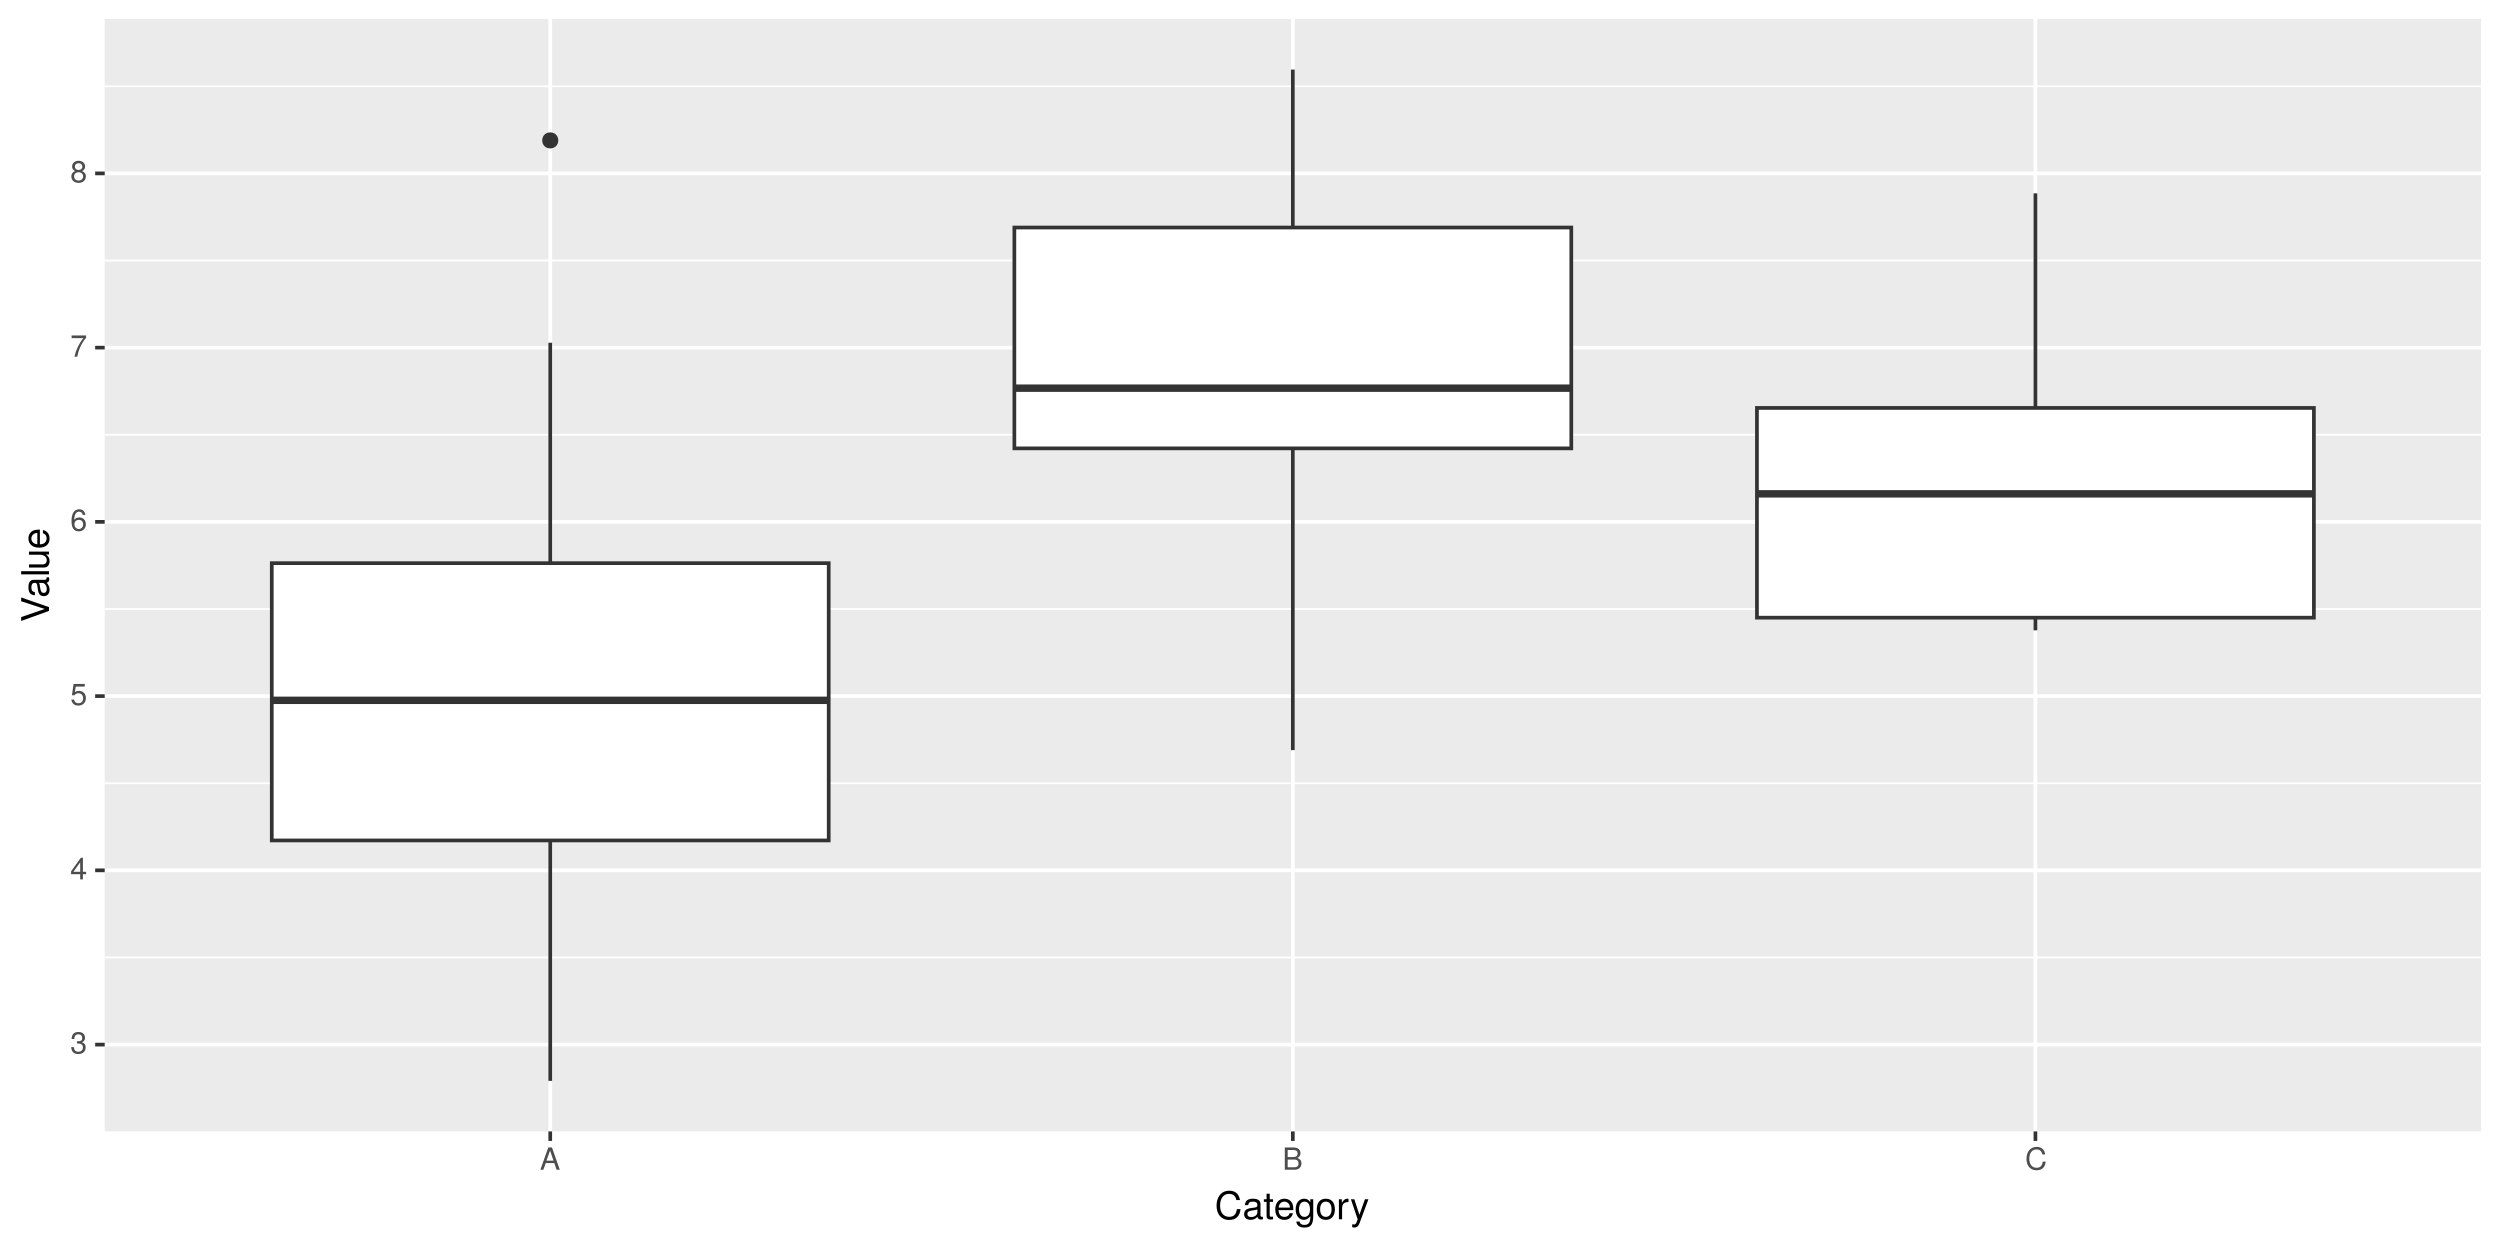
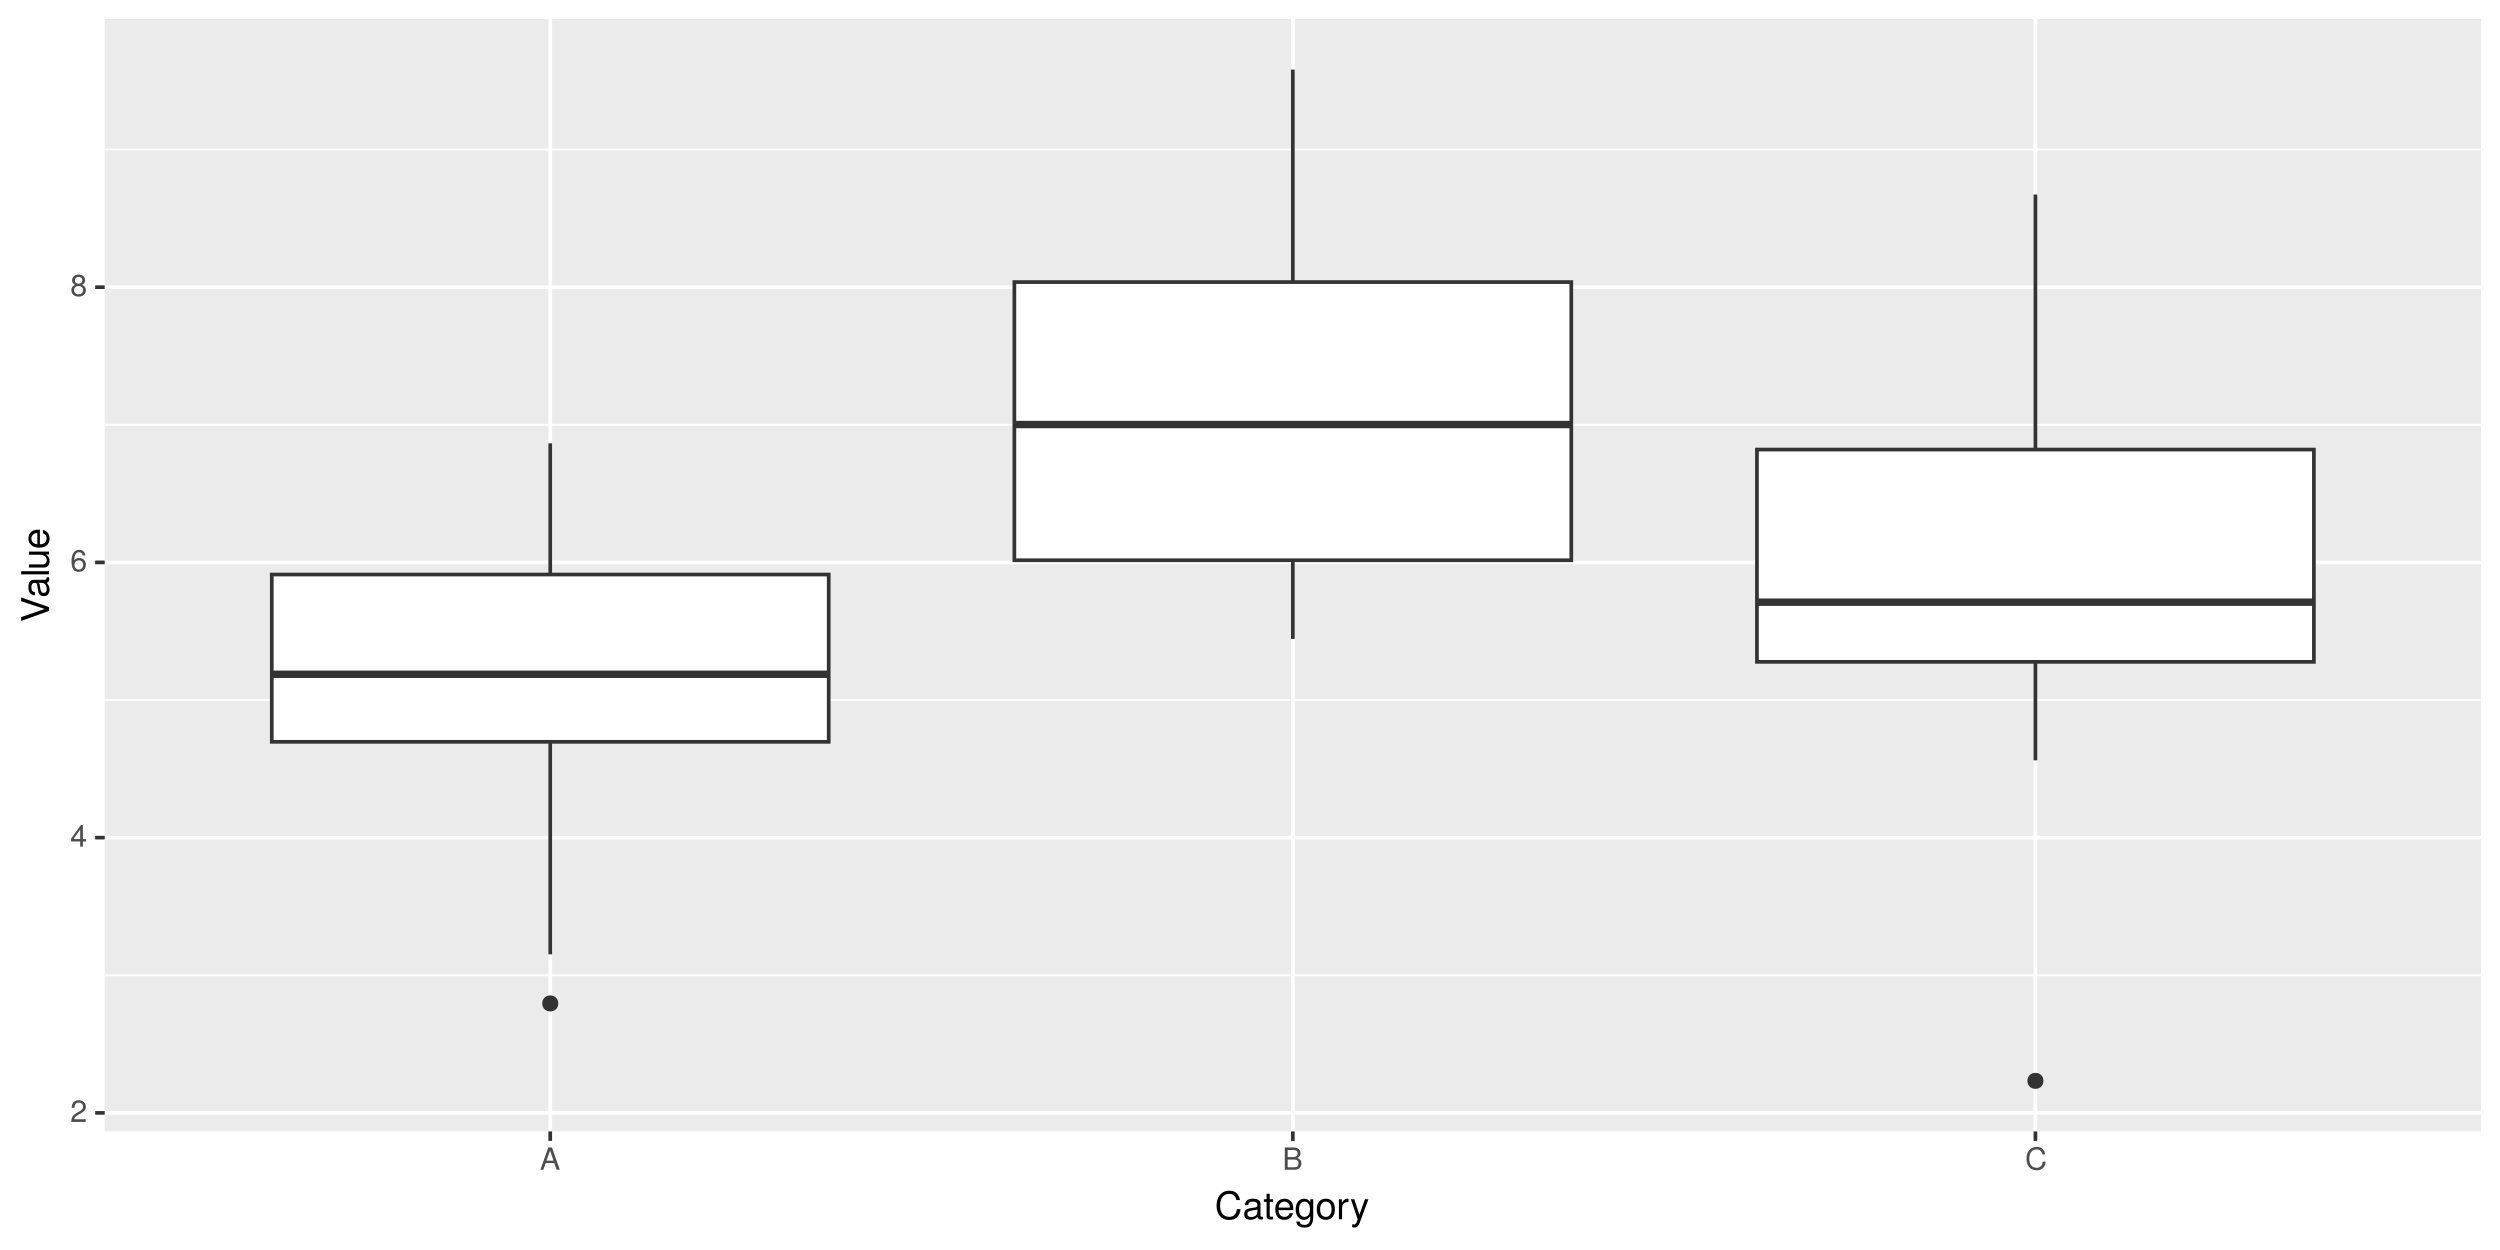
<svg xmlns="http://www.w3.org/2000/svg" xmlns:xlink="http://www.w3.org/1999/xlink" width="720pt" height="360pt" viewBox="0 0 720 360">
  <defs>
    <g>
      <g id="glyph-0-0">
-         <path d="M 4.453 -1.812 C 4.453 -2.562 4.141 -3.016 3.391 -3.266 C 3.969 -3.5 4.266 -3.891 4.266 -4.516 C 4.266 -5.594 3.547 -6.234 2.359 -6.234 C 1.109 -6.234 0.438 -5.547 0.406 -4.219 L 1.188 -4.219 C 1.203 -5.141 1.578 -5.562 2.375 -5.562 C 3.062 -5.562 3.469 -5.156 3.469 -4.5 C 3.469 -3.828 3.188 -3.547 1.938 -3.547 L 1.938 -2.906 L 2.359 -2.906 C 3.219 -2.906 3.656 -2.5 3.656 -1.797 C 3.656 -1.016 3.172 -0.547 2.359 -0.547 C 1.516 -0.547 1.109 -0.969 1.062 -1.875 L 0.281 -1.875 C 0.375 -0.5 1.062 0.125 2.344 0.125 C 3.625 0.125 4.453 -0.641 4.453 -1.812 Z M 4.453 -1.812 " />
+         <path d="M 4.5 -4.406 C 4.5 -5.469 3.672 -6.234 2.5 -6.234 C 1.219 -6.234 0.484 -5.594 0.438 -4.078 L 1.219 -4.078 C 1.281 -5.125 1.703 -5.562 2.469 -5.562 C 3.172 -5.562 3.703 -5.062 3.703 -4.391 C 3.703 -3.891 3.406 -3.469 2.859 -3.156 L 2.047 -2.703 C 0.75 -1.969 0.375 -1.375 0.297 0 L 4.453 0 L 4.453 -0.766 L 1.172 -0.766 C 1.25 -1.281 1.531 -1.594 2.297 -2.047 L 3.172 -2.531 C 4.047 -2.984 4.5 -3.641 4.5 -4.406 Z M 4.5 -4.406 " />
      </g>
      <g id="glyph-0-1">
        <path d="M 4.578 -1.5 L 4.578 -2.188 L 3.656 -2.188 L 3.656 -6.234 L 3.078 -6.234 L 0.25 -2.312 L 0.25 -1.5 L 2.875 -1.5 L 2.875 0 L 3.656 0 L 3.656 -1.5 Z M 2.875 -2.188 L 0.922 -2.188 L 2.875 -4.922 Z M 2.875 -2.188 " />
      </g>
      <g id="glyph-0-2">
-         <path d="M 4.516 -2.062 C 4.516 -3.297 3.688 -4.109 2.5 -4.109 C 2.062 -4.109 1.703 -4 1.344 -3.734 L 1.594 -5.344 L 4.188 -5.344 L 4.188 -6.109 L 0.969 -6.109 L 0.5 -2.844 L 1.219 -2.844 C 1.578 -3.266 1.875 -3.422 2.359 -3.422 C 3.188 -3.422 3.719 -2.891 3.719 -1.969 C 3.719 -1.062 3.203 -0.547 2.359 -0.547 C 1.688 -0.547 1.266 -0.891 1.078 -1.594 L 0.312 -1.594 C 0.562 -0.359 1.266 0.125 2.375 0.125 C 3.641 0.125 4.516 -0.75 4.516 -2.062 Z M 4.516 -2.062 " />
+         <path d="M 4.516 -1.938 C 4.516 -3.094 3.719 -3.875 2.609 -3.875 C 1.984 -3.875 1.5 -3.641 1.172 -3.188 C 1.172 -4.703 1.672 -5.547 2.562 -5.547 C 3.109 -5.547 3.484 -5.203 3.609 -4.609 L 4.375 -4.609 C 4.234 -5.625 3.562 -6.234 2.609 -6.234 C 1.156 -6.234 0.375 -5.016 0.375 -2.844 C 0.375 -0.891 1.047 0.125 2.469 0.125 C 3.656 0.125 4.516 -0.719 4.516 -1.938 Z M 3.719 -1.875 C 3.719 -1.094 3.188 -0.547 2.484 -0.547 C 1.766 -0.547 1.219 -1.125 1.219 -1.922 C 1.219 -2.688 1.734 -3.188 2.5 -3.188 C 3.25 -3.188 3.719 -2.703 3.719 -1.875 Z M 3.719 -1.875 " />
      </g>
      <g id="glyph-0-3">
-         <path d="M 4.516 -1.938 C 4.516 -3.094 3.719 -3.875 2.609 -3.875 C 1.984 -3.875 1.5 -3.641 1.172 -3.188 C 1.172 -4.703 1.672 -5.547 2.562 -5.547 C 3.109 -5.547 3.484 -5.203 3.609 -4.609 L 4.375 -4.609 C 4.234 -5.625 3.562 -6.234 2.609 -6.234 C 1.156 -6.234 0.375 -5.016 0.375 -2.844 C 0.375 -0.891 1.047 0.125 2.469 0.125 C 3.656 0.125 4.516 -0.719 4.516 -1.938 Z M 3.719 -1.875 C 3.719 -1.094 3.188 -0.547 2.484 -0.547 C 1.766 -0.547 1.219 -1.125 1.219 -1.922 C 1.219 -2.688 1.734 -3.188 2.5 -3.188 C 3.25 -3.188 3.719 -2.703 3.719 -1.875 Z M 3.719 -1.875 " />
+         <path d="M 4.516 -1.766 C 4.516 -2.453 4.156 -2.938 3.438 -3.281 C 4.078 -3.672 4.297 -3.984 4.297 -4.578 C 4.297 -5.547 3.531 -6.234 2.422 -6.234 C 1.312 -6.234 0.547 -5.547 0.547 -4.578 C 0.547 -4 0.75 -3.672 1.391 -3.281 C 0.672 -2.938 0.328 -2.453 0.328 -1.766 C 0.328 -0.625 1.188 0.125 2.422 0.125 C 3.656 0.125 4.516 -0.625 4.516 -1.766 Z M 3.5 -4.562 C 3.5 -3.969 3.062 -3.594 2.422 -3.594 C 1.766 -3.594 1.344 -3.969 1.344 -4.562 C 1.344 -5.156 1.766 -5.547 2.422 -5.547 C 3.078 -5.547 3.5 -5.156 3.5 -4.562 Z M 3.719 -1.75 C 3.719 -1.016 3.188 -0.547 2.406 -0.547 C 1.641 -0.547 1.125 -1.016 1.125 -1.75 C 1.125 -2.484 1.641 -2.938 2.422 -2.938 C 3.188 -2.938 3.719 -2.484 3.719 -1.75 Z M 3.719 -1.75 " />
      </g>
      <g id="glyph-0-4">
-         <path d="M 4.578 -5.453 L 4.578 -6.109 L 0.406 -6.109 L 0.406 -5.344 L 3.781 -5.344 C 2.531 -3.781 1.656 -1.953 1.219 0 L 2.047 0 C 2.391 -2.016 3.266 -3.891 4.578 -5.453 Z M 4.578 -5.453 " />
+         <path d="M 5.75 0 L 3.5 -6.406 L 2.438 -6.406 L 0.156 0 L 1.016 0 L 1.703 -1.922 L 4.172 -1.922 L 4.828 0 Z M 3.938 -2.609 L 1.906 -2.609 L 2.953 -5.531 Z M 3.938 -2.609 " />
      </g>
      <g id="glyph-0-5">
-         <path d="M 4.516 -1.766 C 4.516 -2.453 4.156 -2.938 3.438 -3.281 C 4.078 -3.672 4.297 -3.984 4.297 -4.578 C 4.297 -5.547 3.531 -6.234 2.422 -6.234 C 1.312 -6.234 0.547 -5.547 0.547 -4.578 C 0.547 -4 0.75 -3.672 1.391 -3.281 C 0.672 -2.938 0.328 -2.453 0.328 -1.766 C 0.328 -0.625 1.188 0.125 2.422 0.125 C 3.656 0.125 4.516 -0.625 4.516 -1.766 Z M 3.5 -4.562 C 3.5 -3.969 3.062 -3.594 2.422 -3.594 C 1.766 -3.594 1.344 -3.969 1.344 -4.562 C 1.344 -5.156 1.766 -5.547 2.422 -5.547 C 3.078 -5.547 3.5 -5.156 3.5 -4.562 Z M 3.719 -1.75 C 3.719 -1.016 3.188 -0.547 2.406 -0.547 C 1.641 -0.547 1.125 -1.016 1.125 -1.75 C 1.125 -2.484 1.641 -2.938 2.422 -2.938 C 3.188 -2.938 3.719 -2.484 3.719 -1.75 Z M 3.719 -1.75 " />
+         <path d="M 5.484 -1.828 C 5.484 -2.609 5.125 -3.062 4.312 -3.391 C 4.891 -3.656 5.203 -4.141 5.203 -4.781 C 5.203 -5.719 4.516 -6.406 3.297 -6.406 L 0.688 -6.406 L 0.688 0 L 3.594 0 C 4.734 0 5.484 -0.781 5.484 -1.828 Z M 4.375 -4.672 C 4.375 -4.016 4 -3.656 3.094 -3.656 L 1.516 -3.656 L 1.516 -5.688 L 3.094 -5.688 C 4 -5.688 4.375 -5.328 4.375 -4.672 Z M 4.656 -1.828 C 4.656 -1.203 4.281 -0.719 3.516 -0.719 L 1.516 -0.719 L 1.516 -2.922 L 3.516 -2.922 C 4.281 -2.922 4.656 -2.453 4.656 -1.828 Z M 4.656 -1.828 " />
      </g>
      <g id="glyph-0-6">
-         <path d="M 5.75 0 L 3.5 -6.406 L 2.438 -6.406 L 0.156 0 L 1.016 0 L 1.703 -1.922 L 4.172 -1.922 L 4.828 0 Z M 3.938 -2.609 L 1.906 -2.609 L 2.953 -5.531 Z M 3.938 -2.609 " />
-       </g>
-       <g id="glyph-0-7">
-         <path d="M 5.484 -1.828 C 5.484 -2.609 5.125 -3.062 4.312 -3.391 C 4.891 -3.656 5.203 -4.141 5.203 -4.781 C 5.203 -5.719 4.516 -6.406 3.297 -6.406 L 0.688 -6.406 L 0.688 0 L 3.594 0 C 4.734 0 5.484 -0.781 5.484 -1.828 Z M 4.375 -4.672 C 4.375 -4.016 4 -3.656 3.094 -3.656 L 1.516 -3.656 L 1.516 -5.688 L 3.094 -5.688 C 4 -5.688 4.375 -5.328 4.375 -4.672 Z M 4.656 -1.828 C 4.656 -1.203 4.281 -0.719 3.516 -0.719 L 1.516 -0.719 L 1.516 -2.922 L 3.516 -2.922 C 4.281 -2.922 4.656 -2.453 4.656 -1.828 Z M 4.656 -1.828 " />
-       </g>
-       <g id="glyph-0-8">
        <path d="M 5.953 -2.344 L 5.109 -2.344 C 4.922 -1.125 4.406 -0.562 3.328 -0.562 C 2.047 -0.562 1.234 -1.547 1.234 -3.141 C 1.234 -4.781 2.016 -5.844 3.25 -5.844 C 4.25 -5.844 4.781 -5.406 4.984 -4.422 L 5.828 -4.422 C 5.562 -5.828 4.766 -6.578 3.359 -6.578 C 1.406 -6.578 0.422 -5 0.422 -3.125 C 0.422 -1.266 1.438 0.156 3.312 0.156 C 4.875 0.156 5.766 -0.672 5.953 -2.344 Z M 5.953 -2.344 " />
      </g>
      <g id="glyph-1-0">
        <path d="M 7.453 -2.922 L 6.391 -2.922 C 6.156 -1.406 5.516 -0.703 4.156 -0.703 C 2.562 -0.703 1.547 -1.922 1.547 -3.922 C 1.547 -5.984 2.516 -7.312 4.062 -7.312 C 5.328 -7.312 5.984 -6.75 6.234 -5.531 L 7.281 -5.531 C 6.969 -7.297 5.953 -8.219 4.188 -8.219 C 1.766 -8.219 0.531 -6.266 0.531 -3.922 C 0.531 -1.578 1.797 0.203 4.141 0.203 C 6.109 0.203 7.203 -0.844 7.453 -2.922 Z M 7.453 -2.922 " />
      </g>
      <g id="glyph-1-1">
        <path d="M 5.891 -0.016 L 5.891 -0.719 C 5.781 -0.688 5.734 -0.688 5.688 -0.688 C 5.375 -0.688 5.188 -0.859 5.188 -1.141 L 5.188 -4.359 C 5.188 -5.375 4.438 -5.922 3.031 -5.922 C 1.625 -5.922 0.766 -5.391 0.719 -4.062 L 1.641 -4.062 C 1.719 -4.766 2.141 -5.078 2.984 -5.078 C 3.812 -5.078 4.281 -4.781 4.281 -4.219 L 4.281 -3.984 C 4.281 -3.594 4.047 -3.438 3.328 -3.344 C 2.031 -3.172 1.828 -3.141 1.469 -2.984 C 0.797 -2.719 0.469 -2.203 0.469 -1.5 C 0.469 -0.453 1.188 0.172 2.359 0.172 C 3.094 0.172 3.812 -0.141 4.312 -0.688 C 4.406 -0.234 4.812 0.078 5.266 0.078 C 5.438 0.078 5.594 0.062 5.891 -0.016 Z M 4.281 -1.984 C 4.281 -1.172 3.438 -0.641 2.547 -0.641 C 1.844 -0.641 1.422 -0.891 1.422 -1.516 C 1.422 -2.125 1.828 -2.391 2.812 -2.531 C 3.766 -2.656 3.969 -2.703 4.281 -2.844 Z M 4.281 -1.984 " />
      </g>
      <g id="glyph-1-2">
        <path d="M 2.797 0 L 2.797 -0.766 C 2.672 -0.734 2.531 -0.719 2.359 -0.719 C 1.953 -0.719 1.844 -0.844 1.844 -1.25 L 1.844 -5.016 L 2.797 -5.016 L 2.797 -5.766 L 1.844 -5.766 L 1.844 -7.344 L 0.938 -7.344 L 0.938 -5.766 L 0.156 -5.766 L 0.156 -5.016 L 0.938 -5.016 L 0.938 -0.844 C 0.938 -0.25 1.328 0.078 2.047 0.078 C 2.266 0.078 2.484 0.062 2.797 0 Z M 2.797 0 " />
      </g>
      <g id="glyph-1-3">
        <path d="M 5.641 -2.625 C 5.641 -3.453 5.578 -3.984 5.406 -4.406 C 5.031 -5.359 4.156 -5.922 3.078 -5.922 C 1.469 -5.922 0.438 -4.734 0.438 -2.844 C 0.438 -0.953 1.438 0.172 3.062 0.172 C 4.375 0.172 5.297 -0.578 5.516 -1.75 L 4.594 -1.75 C 4.344 -0.984 3.828 -0.688 3.094 -0.688 C 2.141 -0.688 1.422 -1.297 1.391 -2.625 Z M 4.656 -3.438 C 4.656 -3.438 4.656 -3.391 4.656 -3.359 L 1.422 -3.359 C 1.5 -4.391 2.141 -5.078 3.062 -5.078 C 3.969 -5.078 4.656 -4.328 4.656 -3.438 Z M 4.656 -3.438 " />
      </g>
      <g id="glyph-1-4">
        <path d="M 5.375 -0.953 L 5.375 -5.766 L 4.531 -5.766 L 4.531 -4.922 C 4.062 -5.609 3.516 -5.922 2.766 -5.922 C 1.312 -5.922 0.312 -4.703 0.312 -2.828 C 0.312 -1.016 1.344 0.172 2.688 0.172 C 3.422 0.172 3.922 -0.141 4.531 -0.875 L 4.531 -0.484 C 4.531 1.047 3.906 1.625 2.844 1.625 C 2.109 1.625 1.547 1.359 1.438 0.656 L 0.5 0.656 C 0.609 1.75 1.453 2.391 2.812 2.391 C 4.609 2.391 5.375 1.594 5.375 -0.953 Z M 4.438 -2.844 C 4.438 -1.469 3.844 -0.688 2.875 -0.688 C 1.875 -0.688 1.281 -1.484 1.281 -2.875 C 1.281 -4.266 1.891 -5.078 2.875 -5.078 C 3.859 -5.078 4.438 -4.25 4.438 -2.844 Z M 4.438 -2.844 " />
      </g>
      <g id="glyph-1-5">
        <path d="M 5.609 -2.844 C 5.609 -4.828 4.656 -5.922 2.984 -5.922 C 1.375 -5.922 0.391 -4.812 0.391 -2.875 C 0.391 -0.953 1.359 0.172 3 0.172 C 4.625 0.172 5.609 -0.953 5.609 -2.844 Z M 4.656 -2.844 C 4.656 -1.5 4.016 -0.688 3 -0.688 C 1.984 -0.688 1.359 -1.484 1.359 -2.875 C 1.359 -4.266 1.984 -5.078 3 -5.078 C 4.031 -5.078 4.656 -4.281 4.656 -2.844 Z M 4.656 -2.844 " />
      </g>
      <g id="glyph-1-6">
        <path d="M 3.531 -4.969 L 3.531 -5.891 C 3.375 -5.922 3.297 -5.922 3.172 -5.922 C 2.578 -5.922 2.141 -5.578 1.609 -4.719 L 1.609 -5.766 L 0.766 -5.766 L 0.766 0 L 1.688 0 L 1.688 -2.984 C 1.688 -4.297 2.109 -4.938 3.531 -4.969 Z M 3.531 -4.969 " />
      </g>
      <g id="glyph-1-7">
        <path d="M 5.266 -5.766 L 4.266 -5.766 L 2.672 -1.281 L 1.203 -5.766 L 0.219 -5.766 L 2.172 0.016 L 1.812 0.938 C 1.656 1.344 1.469 1.5 1.078 1.5 C 0.953 1.5 0.797 1.469 0.594 1.438 L 0.594 2.25 C 0.781 2.359 0.969 2.391 1.203 2.391 C 1.859 2.391 2.391 2.031 2.688 1.203 Z M 5.266 -5.766 " />
      </g>
      <g id="glyph-2-0">
        <path d="M -8.016 -7.094 L -8.016 -6 L -1.234 -3.781 L -8.016 -1.438 L -8.016 -0.328 L 0 -3.219 L 0 -4.312 Z M -8.016 -7.094 " />
      </g>
      <g id="glyph-2-1">
        <path d="M -0.016 -5.891 L -0.719 -5.891 C -0.688 -5.781 -0.688 -5.734 -0.688 -5.688 C -0.688 -5.375 -0.859 -5.188 -1.141 -5.188 L -4.359 -5.188 C -5.375 -5.188 -5.922 -4.438 -5.922 -3.031 C -5.922 -1.625 -5.391 -0.766 -4.062 -0.719 L -4.062 -1.641 C -4.766 -1.719 -5.078 -2.141 -5.078 -2.984 C -5.078 -3.812 -4.781 -4.281 -4.219 -4.281 L -3.984 -4.281 C -3.594 -4.281 -3.438 -4.047 -3.344 -3.328 C -3.172 -2.031 -3.141 -1.828 -2.984 -1.469 C -2.719 -0.797 -2.203 -0.469 -1.5 -0.469 C -0.453 -0.469 0.172 -1.188 0.172 -2.359 C 0.172 -3.094 -0.141 -3.812 -0.688 -4.312 C -0.234 -4.406 0.078 -4.812 0.078 -5.266 C 0.078 -5.438 0.062 -5.594 -0.016 -5.891 Z M -1.984 -4.281 C -1.172 -4.281 -0.641 -3.438 -0.641 -2.547 C -0.641 -1.844 -0.891 -1.422 -1.516 -1.422 C -2.125 -1.422 -2.391 -1.828 -2.531 -2.812 C -2.656 -3.766 -2.703 -3.969 -2.844 -4.281 Z M -1.984 -4.281 " />
      </g>
      <g id="glyph-2-2">
        <path d="M 0 -1.656 L -8.016 -1.656 L -8.016 -0.75 L 0 -0.75 Z M 0 -1.656 " />
      </g>
      <g id="glyph-2-3">
        <path d="M 0 -5.297 L -5.766 -5.297 L -5.766 -4.391 L -2.578 -4.391 C -1.406 -4.391 -0.641 -3.766 -0.641 -2.812 C -0.641 -2.094 -1.078 -1.625 -1.766 -1.625 L -5.766 -1.625 L -5.766 -0.719 L -1.406 -0.719 C -0.453 -0.719 0.172 -1.438 0.172 -2.547 C 0.172 -3.406 -0.125 -3.938 -0.891 -4.484 L 0 -4.484 Z M 0 -5.297 " />
      </g>
      <g id="glyph-2-4">
        <path d="M -2.625 -5.641 C -3.453 -5.641 -3.984 -5.578 -4.406 -5.406 C -5.359 -5.031 -5.922 -4.156 -5.922 -3.078 C -5.922 -1.469 -4.734 -0.438 -2.844 -0.438 C -0.953 -0.438 0.172 -1.438 0.172 -3.062 C 0.172 -4.375 -0.578 -5.297 -1.75 -5.516 L -1.75 -4.594 C -0.984 -4.344 -0.688 -3.828 -0.688 -3.094 C -0.688 -2.141 -1.297 -1.422 -2.625 -1.391 Z M -3.438 -4.656 C -3.438 -4.656 -3.391 -4.656 -3.359 -4.656 L -3.359 -1.422 C -4.391 -1.5 -5.078 -2.141 -5.078 -3.062 C -5.078 -3.969 -4.328 -4.656 -3.438 -4.656 Z M -3.438 -4.656 " />
      </g>
    </g>
    <clipPath id="clip-0">
      <path clip-rule="nonzero" d="M 30.152 5.48 L 714.523 5.48 L 714.523 325.852 L 30.152 325.852 Z M 30.152 5.48 " />
    </clipPath>
    <clipPath id="clip-1">
-       <path clip-rule="nonzero" d="M 30.152 275 L 714.523 275 L 714.523 277 L 30.152 277 Z M 30.152 275 " />
+       <path clip-rule="nonzero" d="M 30.152 280 L 714.523 280 L 714.523 282 L 30.152 282 Z M 30.152 280 " />
    </clipPath>
    <clipPath id="clip-2">
-       <path clip-rule="nonzero" d="M 30.152 225 L 714.523 225 L 714.523 226 L 30.152 226 Z M 30.152 225 " />
+       <path clip-rule="nonzero" d="M 30.152 201 L 714.523 201 L 714.523 202 L 30.152 202 Z M 30.152 201 " />
    </clipPath>
    <clipPath id="clip-3">
-       <path clip-rule="nonzero" d="M 30.152 175 L 714.523 175 L 714.523 176 L 30.152 176 Z M 30.152 175 " />
+       <path clip-rule="nonzero" d="M 30.152 122 L 714.523 122 L 714.523 123 L 30.152 123 Z M 30.152 122 " />
    </clipPath>
    <clipPath id="clip-4">
-       <path clip-rule="nonzero" d="M 30.152 124 L 714.523 124 L 714.523 126 L 30.152 126 Z M 30.152 124 " />
+       <path clip-rule="nonzero" d="M 30.152 42 L 714.523 42 L 714.523 44 L 30.152 44 Z M 30.152 42 " />
    </clipPath>
    <clipPath id="clip-5">
-       <path clip-rule="nonzero" d="M 30.152 74 L 714.523 74 L 714.523 76 L 30.152 76 Z M 30.152 74 " />
+       <path clip-rule="nonzero" d="M 30.152 319 L 714.523 319 L 714.523 322 L 30.152 322 Z M 30.152 319 " />
    </clipPath>
    <clipPath id="clip-6">
-       <path clip-rule="nonzero" d="M 30.152 24 L 714.523 24 L 714.523 26 L 30.152 26 Z M 30.152 24 " />
+       <path clip-rule="nonzero" d="M 30.152 240 L 714.523 240 L 714.523 242 L 30.152 242 Z M 30.152 240 " />
    </clipPath>
    <clipPath id="clip-7">
-       <path clip-rule="nonzero" d="M 30.152 300 L 714.523 300 L 714.523 302 L 30.152 302 Z M 30.152 300 " />
+       <path clip-rule="nonzero" d="M 30.152 161 L 714.523 161 L 714.523 163 L 30.152 163 Z M 30.152 161 " />
    </clipPath>
    <clipPath id="clip-8">
-       <path clip-rule="nonzero" d="M 30.152 250 L 714.523 250 L 714.523 252 L 30.152 252 Z M 30.152 250 " />
+       <path clip-rule="nonzero" d="M 30.152 82 L 714.523 82 L 714.523 84 L 30.152 84 Z M 30.152 82 " />
    </clipPath>
    <clipPath id="clip-9">
-       <path clip-rule="nonzero" d="M 30.152 199 L 714.523 199 L 714.523 202 L 30.152 202 Z M 30.152 199 " />
+       <path clip-rule="nonzero" d="M 157 5.48 L 160 5.48 L 160 325.852 L 157 325.852 Z M 157 5.48 " />
    </clipPath>
    <clipPath id="clip-10">
-       <path clip-rule="nonzero" d="M 30.152 149 L 714.523 149 L 714.523 151 L 30.152 151 Z M 30.152 149 " />
+       <path clip-rule="nonzero" d="M 371 5.48 L 373 5.48 L 373 325.852 L 371 325.852 Z M 371 5.48 " />
    </clipPath>
    <clipPath id="clip-11">
-       <path clip-rule="nonzero" d="M 30.152 99 L 714.523 99 L 714.523 101 L 30.152 101 Z M 30.152 99 " />
-     </clipPath>
-     <clipPath id="clip-12">
-       <path clip-rule="nonzero" d="M 30.152 49 L 714.523 49 L 714.523 51 L 30.152 51 Z M 30.152 49 " />
-     </clipPath>
-     <clipPath id="clip-13">
-       <path clip-rule="nonzero" d="M 157 5.48 L 160 5.48 L 160 325.852 L 157 325.852 Z M 157 5.48 " />
-     </clipPath>
-     <clipPath id="clip-14">
-       <path clip-rule="nonzero" d="M 371 5.48 L 373 5.48 L 373 325.852 L 371 325.852 Z M 371 5.48 " />
-     </clipPath>
-     <clipPath id="clip-15">
      <path clip-rule="nonzero" d="M 585 5.48 L 587 5.48 L 587 325.852 L 585 325.852 Z M 585 5.48 " />
    </clipPath>
  </defs>
  <rect x="-72" y="-36" width="864" height="432" fill="rgb(100%, 100%, 100%)" fill-opacity="1" />
  <rect x="-72" y="-36" width="864" height="432" fill="rgb(100%, 100%, 100%)" fill-opacity="1" />
  <path fill="none" stroke-width="1.067" stroke-linecap="round" stroke-linejoin="round" stroke="rgb(100%, 100%, 100%)" stroke-opacity="1" stroke-miterlimit="10" d="M 0 360 L 720 360 L 720 0 L 0 0 Z M 0 360 " />
  <g clip-path="url(#clip-0)">
    <path fill-rule="nonzero" fill="rgb(92.157%, 92.157%, 92.157%)" fill-opacity="1" d="M 30.152 325.848 L 714.523 325.848 L 714.523 5.477 L 30.152 5.477 Z M 30.152 325.848 " />
  </g>
  <g clip-path="url(#clip-1)">
-     <path fill="none" stroke-width="0.533" stroke-linecap="butt" stroke-linejoin="round" stroke="rgb(100%, 100%, 100%)" stroke-opacity="1" stroke-miterlimit="10" d="M 30.152 275.75 L 714.52 275.75 " />
+     <path fill="none" stroke-width="0.533" stroke-linecap="butt" stroke-linejoin="round" stroke="rgb(100%, 100%, 100%)" stroke-opacity="1" stroke-miterlimit="10" d="M 30.152 280.879 L 714.52 280.879 " />
  </g>
  <g clip-path="url(#clip-2)">
-     <path fill="none" stroke-width="0.533" stroke-linecap="butt" stroke-linejoin="round" stroke="rgb(100%, 100%, 100%)" stroke-opacity="1" stroke-miterlimit="10" d="M 30.152 225.57 L 714.52 225.57 " />
+     <path fill="none" stroke-width="0.533" stroke-linecap="butt" stroke-linejoin="round" stroke="rgb(100%, 100%, 100%)" stroke-opacity="1" stroke-miterlimit="10" d="M 30.152 201.609 L 714.52 201.609 " />
  </g>
  <g clip-path="url(#clip-3)">
-     <path fill="none" stroke-width="0.533" stroke-linecap="butt" stroke-linejoin="round" stroke="rgb(100%, 100%, 100%)" stroke-opacity="1" stroke-miterlimit="10" d="M 30.152 175.391 L 714.52 175.391 " />
+     <path fill="none" stroke-width="0.533" stroke-linecap="butt" stroke-linejoin="round" stroke="rgb(100%, 100%, 100%)" stroke-opacity="1" stroke-miterlimit="10" d="M 30.152 122.336 L 714.52 122.336 " />
  </g>
  <g clip-path="url(#clip-4)">
-     <path fill="none" stroke-width="0.533" stroke-linecap="butt" stroke-linejoin="round" stroke="rgb(100%, 100%, 100%)" stroke-opacity="1" stroke-miterlimit="10" d="M 30.152 125.211 L 714.52 125.211 " />
+     <path fill="none" stroke-width="0.533" stroke-linecap="butt" stroke-linejoin="round" stroke="rgb(100%, 100%, 100%)" stroke-opacity="1" stroke-miterlimit="10" d="M 30.152 43.066 L 714.52 43.066 " />
  </g>
  <g clip-path="url(#clip-5)">
-     <path fill="none" stroke-width="0.533" stroke-linecap="butt" stroke-linejoin="round" stroke="rgb(100%, 100%, 100%)" stroke-opacity="1" stroke-miterlimit="10" d="M 30.152 75.031 L 714.52 75.031 " />
+     <path fill="none" stroke-width="1.067" stroke-linecap="butt" stroke-linejoin="round" stroke="rgb(100%, 100%, 100%)" stroke-opacity="1" stroke-miterlimit="10" d="M 30.152 320.516 L 714.52 320.516 " />
  </g>
  <g clip-path="url(#clip-6)">
-     <path fill="none" stroke-width="0.533" stroke-linecap="butt" stroke-linejoin="round" stroke="rgb(100%, 100%, 100%)" stroke-opacity="1" stroke-miterlimit="10" d="M 30.152 24.852 L 714.52 24.852 " />
+     <path fill="none" stroke-width="1.067" stroke-linecap="butt" stroke-linejoin="round" stroke="rgb(100%, 100%, 100%)" stroke-opacity="1" stroke-miterlimit="10" d="M 30.152 241.242 L 714.52 241.242 " />
  </g>
  <g clip-path="url(#clip-7)">
-     <path fill="none" stroke-width="1.067" stroke-linecap="butt" stroke-linejoin="round" stroke="rgb(100%, 100%, 100%)" stroke-opacity="1" stroke-miterlimit="10" d="M 30.152 300.84 L 714.52 300.84 " />
+     <path fill="none" stroke-width="1.067" stroke-linecap="butt" stroke-linejoin="round" stroke="rgb(100%, 100%, 100%)" stroke-opacity="1" stroke-miterlimit="10" d="M 30.152 161.973 L 714.52 161.973 " />
  </g>
  <g clip-path="url(#clip-8)">
-     <path fill="none" stroke-width="1.067" stroke-linecap="butt" stroke-linejoin="round" stroke="rgb(100%, 100%, 100%)" stroke-opacity="1" stroke-miterlimit="10" d="M 30.152 250.66 L 714.52 250.66 " />
+     <path fill="none" stroke-width="1.067" stroke-linecap="butt" stroke-linejoin="round" stroke="rgb(100%, 100%, 100%)" stroke-opacity="1" stroke-miterlimit="10" d="M 30.152 82.703 L 714.52 82.703 " />
  </g>
  <g clip-path="url(#clip-9)">
-     <path fill="none" stroke-width="1.067" stroke-linecap="butt" stroke-linejoin="round" stroke="rgb(100%, 100%, 100%)" stroke-opacity="1" stroke-miterlimit="10" d="M 30.152 200.48 L 714.52 200.48 " />
+     <path fill="none" stroke-width="1.067" stroke-linecap="butt" stroke-linejoin="round" stroke="rgb(100%, 100%, 100%)" stroke-opacity="1" stroke-miterlimit="10" d="M 158.469 325.848 L 158.469 5.48 " />
  </g>
  <g clip-path="url(#clip-10)">
-     <path fill="none" stroke-width="1.067" stroke-linecap="butt" stroke-linejoin="round" stroke="rgb(100%, 100%, 100%)" stroke-opacity="1" stroke-miterlimit="10" d="M 30.152 150.301 L 714.52 150.301 " />
+     <path fill="none" stroke-width="1.067" stroke-linecap="butt" stroke-linejoin="round" stroke="rgb(100%, 100%, 100%)" stroke-opacity="1" stroke-miterlimit="10" d="M 372.336 325.848 L 372.336 5.48 " />
  </g>
  <g clip-path="url(#clip-11)">
-     <path fill="none" stroke-width="1.067" stroke-linecap="butt" stroke-linejoin="round" stroke="rgb(100%, 100%, 100%)" stroke-opacity="1" stroke-miterlimit="10" d="M 30.152 100.121 L 714.52 100.121 " />
-   </g>
-   <g clip-path="url(#clip-12)">
-     <path fill="none" stroke-width="1.067" stroke-linecap="butt" stroke-linejoin="round" stroke="rgb(100%, 100%, 100%)" stroke-opacity="1" stroke-miterlimit="10" d="M 30.152 49.941 L 714.52 49.941 " />
-   </g>
-   <g clip-path="url(#clip-13)">
-     <path fill="none" stroke-width="1.067" stroke-linecap="butt" stroke-linejoin="round" stroke="rgb(100%, 100%, 100%)" stroke-opacity="1" stroke-miterlimit="10" d="M 158.469 325.848 L 158.469 5.48 " />
-   </g>
-   <g clip-path="url(#clip-14)">
-     <path fill="none" stroke-width="1.067" stroke-linecap="butt" stroke-linejoin="round" stroke="rgb(100%, 100%, 100%)" stroke-opacity="1" stroke-miterlimit="10" d="M 372.336 325.848 L 372.336 5.48 " />
-   </g>
-   <g clip-path="url(#clip-15)">
    <path fill="none" stroke-width="1.067" stroke-linecap="butt" stroke-linejoin="round" stroke="rgb(100%, 100%, 100%)" stroke-opacity="1" stroke-miterlimit="10" d="M 586.203 325.848 L 586.203 5.48 " />
  </g>
-   <path fill-rule="nonzero" fill="rgb(20%, 20%, 20%)" fill-opacity="1" stroke-width="0.709" stroke-linecap="round" stroke-linejoin="round" stroke="rgb(20%, 20%, 20%)" stroke-opacity="1" stroke-miterlimit="10" d="M 160.426 40.434 C 160.426 43.039 156.516 43.039 156.516 40.434 C 156.516 37.828 160.426 37.828 160.426 40.434 " />
-   <path fill="none" stroke-width="1.067" stroke-linecap="butt" stroke-linejoin="round" stroke="rgb(20%, 20%, 20%)" stroke-opacity="1" stroke-miterlimit="10" d="M 158.469 162.191 L 158.469 98.707 " />
-   <path fill="none" stroke-width="1.067" stroke-linecap="butt" stroke-linejoin="round" stroke="rgb(20%, 20%, 20%)" stroke-opacity="1" stroke-miterlimit="10" d="M 158.469 242.047 L 158.469 311.285 " />
-   <path fill-rule="nonzero" fill="rgb(100%, 100%, 100%)" fill-opacity="1" stroke-width="1.067" stroke-linecap="butt" stroke-linejoin="miter" stroke="rgb(20%, 20%, 20%)" stroke-opacity="1" stroke-miterlimit="10" d="M 78.27 162.191 L 78.27 242.047 L 238.668 242.047 L 238.668 162.191 Z M 78.27 162.191 " />
-   <path fill="none" stroke-width="2.134" stroke-linecap="butt" stroke-linejoin="miter" stroke="rgb(20%, 20%, 20%)" stroke-opacity="1" stroke-miterlimit="10" d="M 78.27 201.695 L 238.668 201.695 " />
-   <path fill="none" stroke-width="1.067" stroke-linecap="butt" stroke-linejoin="round" stroke="rgb(20%, 20%, 20%)" stroke-opacity="1" stroke-miterlimit="10" d="M 372.336 65.527 L 372.336 20.043 " />
-   <path fill="none" stroke-width="1.067" stroke-linecap="butt" stroke-linejoin="round" stroke="rgb(20%, 20%, 20%)" stroke-opacity="1" stroke-miterlimit="10" d="M 372.336 129.129 L 372.336 216.039 " />
-   <path fill-rule="nonzero" fill="rgb(100%, 100%, 100%)" fill-opacity="1" stroke-width="1.067" stroke-linecap="butt" stroke-linejoin="miter" stroke="rgb(20%, 20%, 20%)" stroke-opacity="1" stroke-miterlimit="10" d="M 292.137 65.527 L 292.137 129.129 L 452.535 129.129 L 452.535 65.527 Z M 292.137 65.527 " />
-   <path fill="none" stroke-width="2.134" stroke-linecap="butt" stroke-linejoin="miter" stroke="rgb(20%, 20%, 20%)" stroke-opacity="1" stroke-miterlimit="10" d="M 292.137 111.793 L 452.535 111.793 " />
-   <path fill="none" stroke-width="1.067" stroke-linecap="butt" stroke-linejoin="round" stroke="rgb(20%, 20%, 20%)" stroke-opacity="1" stroke-miterlimit="10" d="M 586.203 117.484 L 586.203 55.68 " />
-   <path fill="none" stroke-width="1.067" stroke-linecap="butt" stroke-linejoin="round" stroke="rgb(20%, 20%, 20%)" stroke-opacity="1" stroke-miterlimit="10" d="M 586.203 177.891 L 586.203 181.527 " />
-   <path fill-rule="nonzero" fill="rgb(100%, 100%, 100%)" fill-opacity="1" stroke-width="1.067" stroke-linecap="butt" stroke-linejoin="miter" stroke="rgb(20%, 20%, 20%)" stroke-opacity="1" stroke-miterlimit="10" d="M 506 117.484 L 506 177.891 L 666.402 177.891 L 666.402 117.484 Z M 506 117.484 " />
-   <path fill="none" stroke-width="2.134" stroke-linecap="butt" stroke-linejoin="miter" stroke="rgb(20%, 20%, 20%)" stroke-opacity="1" stroke-miterlimit="10" d="M 506 142.227 L 666.402 142.227 " />
-   <g fill="rgb(30.196%, 30.196%, 30.196%)" fill-opacity="1">
-     <use xlink:href="#glyph-0-0" x="20.219" y="303.442" />
-   </g>
-   <g fill="rgb(30.196%, 30.196%, 30.196%)" fill-opacity="1">
-     <use xlink:href="#glyph-0-1" x="20.219" y="253.263" />
-   </g>
-   <g fill="rgb(30.196%, 30.196%, 30.196%)" fill-opacity="1">
-     <use xlink:href="#glyph-0-2" x="20.219" y="203.083" />
-   </g>
-   <g fill="rgb(30.196%, 30.196%, 30.196%)" fill-opacity="1">
-     <use xlink:href="#glyph-0-3" x="20.219" y="152.903" />
-   </g>
-   <g fill="rgb(30.196%, 30.196%, 30.196%)" fill-opacity="1">
-     <use xlink:href="#glyph-0-4" x="20.219" y="102.724" />
-   </g>
-   <g fill="rgb(30.196%, 30.196%, 30.196%)" fill-opacity="1">
-     <use xlink:href="#glyph-0-5" x="20.219" y="52.544" />
-   </g>
-   <path fill="none" stroke-width="1.067" stroke-linecap="butt" stroke-linejoin="round" stroke="rgb(20%, 20%, 20%)" stroke-opacity="1" stroke-miterlimit="10" d="M 27.41 300.84 L 30.152 300.84 " />
-   <path fill="none" stroke-width="1.067" stroke-linecap="butt" stroke-linejoin="round" stroke="rgb(20%, 20%, 20%)" stroke-opacity="1" stroke-miterlimit="10" d="M 27.41 250.66 L 30.152 250.66 " />
-   <path fill="none" stroke-width="1.067" stroke-linecap="butt" stroke-linejoin="round" stroke="rgb(20%, 20%, 20%)" stroke-opacity="1" stroke-miterlimit="10" d="M 27.41 200.48 L 30.152 200.48 " />
-   <path fill="none" stroke-width="1.067" stroke-linecap="butt" stroke-linejoin="round" stroke="rgb(20%, 20%, 20%)" stroke-opacity="1" stroke-miterlimit="10" d="M 27.41 150.301 L 30.152 150.301 " />
-   <path fill="none" stroke-width="1.067" stroke-linecap="butt" stroke-linejoin="round" stroke="rgb(20%, 20%, 20%)" stroke-opacity="1" stroke-miterlimit="10" d="M 27.41 100.121 L 30.152 100.121 " />
-   <path fill="none" stroke-width="1.067" stroke-linecap="butt" stroke-linejoin="round" stroke="rgb(20%, 20%, 20%)" stroke-opacity="1" stroke-miterlimit="10" d="M 27.41 49.941 L 30.152 49.941 " />
+   <path fill-rule="nonzero" fill="rgb(20%, 20%, 20%)" fill-opacity="1" stroke-width="0.709" stroke-linecap="round" stroke-linejoin="round" stroke="rgb(20%, 20%, 20%)" stroke-opacity="1" stroke-miterlimit="10" d="M 160.426 288.988 C 160.426 291.598 156.516 291.598 156.516 288.988 C 156.516 286.383 160.426 286.383 160.426 288.988 " />
+   <path fill="none" stroke-width="1.067" stroke-linecap="butt" stroke-linejoin="round" stroke="rgb(20%, 20%, 20%)" stroke-opacity="1" stroke-miterlimit="10" d="M 158.469 165.465 L 158.469 127.672 " />
+   <path fill="none" stroke-width="1.067" stroke-linecap="butt" stroke-linejoin="round" stroke="rgb(20%, 20%, 20%)" stroke-opacity="1" stroke-miterlimit="10" d="M 158.469 213.645 L 158.469 274.848 " />
+   <path fill-rule="nonzero" fill="rgb(100%, 100%, 100%)" fill-opacity="1" stroke-width="1.067" stroke-linecap="butt" stroke-linejoin="miter" stroke="rgb(20%, 20%, 20%)" stroke-opacity="1" stroke-miterlimit="10" d="M 78.27 165.465 L 78.27 213.645 L 238.668 213.645 L 238.668 165.465 Z M 78.27 165.465 " />
+   <path fill="none" stroke-width="2.134" stroke-linecap="butt" stroke-linejoin="miter" stroke="rgb(20%, 20%, 20%)" stroke-opacity="1" stroke-miterlimit="10" d="M 78.27 194.191 L 238.668 194.191 " />
+   <path fill="none" stroke-width="1.067" stroke-linecap="butt" stroke-linejoin="round" stroke="rgb(20%, 20%, 20%)" stroke-opacity="1" stroke-miterlimit="10" d="M 372.336 81.238 L 372.336 20.043 " />
+   <path fill="none" stroke-width="1.067" stroke-linecap="butt" stroke-linejoin="round" stroke="rgb(20%, 20%, 20%)" stroke-opacity="1" stroke-miterlimit="10" d="M 372.336 161.352 L 372.336 184.02 " />
+   <path fill-rule="nonzero" fill="rgb(100%, 100%, 100%)" fill-opacity="1" stroke-width="1.067" stroke-linecap="butt" stroke-linejoin="miter" stroke="rgb(20%, 20%, 20%)" stroke-opacity="1" stroke-miterlimit="10" d="M 292.137 81.238 L 292.137 161.352 L 452.535 161.352 L 452.535 81.238 Z M 292.137 81.238 " />
+   <path fill="none" stroke-width="2.134" stroke-linecap="butt" stroke-linejoin="miter" stroke="rgb(20%, 20%, 20%)" stroke-opacity="1" stroke-miterlimit="10" d="M 292.137 122.266 L 452.535 122.266 " />
+   <path fill-rule="nonzero" fill="rgb(20%, 20%, 20%)" fill-opacity="1" stroke-width="0.709" stroke-linecap="round" stroke-linejoin="round" stroke="rgb(20%, 20%, 20%)" stroke-opacity="1" stroke-miterlimit="10" d="M 588.156 311.285 C 588.156 313.895 584.246 313.895 584.246 311.285 C 584.246 308.68 588.156 308.68 588.156 311.285 " />
+   <path fill="none" stroke-width="1.067" stroke-linecap="butt" stroke-linejoin="round" stroke="rgb(20%, 20%, 20%)" stroke-opacity="1" stroke-miterlimit="10" d="M 586.203 129.473 L 586.203 56.035 " />
+   <path fill="none" stroke-width="1.067" stroke-linecap="butt" stroke-linejoin="round" stroke="rgb(20%, 20%, 20%)" stroke-opacity="1" stroke-miterlimit="10" d="M 586.203 190.613 L 586.203 218.973 " />
+   <path fill-rule="nonzero" fill="rgb(100%, 100%, 100%)" fill-opacity="1" stroke-width="1.067" stroke-linecap="butt" stroke-linejoin="miter" stroke="rgb(20%, 20%, 20%)" stroke-opacity="1" stroke-miterlimit="10" d="M 506 129.473 L 506 190.613 L 666.402 190.613 L 666.402 129.473 Z M 506 129.473 " />
+   <path fill="none" stroke-width="2.134" stroke-linecap="butt" stroke-linejoin="miter" stroke="rgb(20%, 20%, 20%)" stroke-opacity="1" stroke-miterlimit="10" d="M 506 173.43 L 666.402 173.43 " />
+   <g fill="rgb(30.196%, 30.196%, 30.196%)" fill-opacity="1">
+     <use xlink:href="#glyph-0-0" x="20.219" y="323.118" />
+   </g>
+   <g fill="rgb(30.196%, 30.196%, 30.196%)" fill-opacity="1">
+     <use xlink:href="#glyph-0-1" x="20.219" y="243.845" />
+   </g>
+   <g fill="rgb(30.196%, 30.196%, 30.196%)" fill-opacity="1">
+     <use xlink:href="#glyph-0-2" x="20.219" y="164.575" />
+   </g>
+   <g fill="rgb(30.196%, 30.196%, 30.196%)" fill-opacity="1">
+     <use xlink:href="#glyph-0-3" x="20.219" y="85.306" />
+   </g>
+   <path fill="none" stroke-width="1.067" stroke-linecap="butt" stroke-linejoin="round" stroke="rgb(20%, 20%, 20%)" stroke-opacity="1" stroke-miterlimit="10" d="M 27.41 320.516 L 30.152 320.516 " />
+   <path fill="none" stroke-width="1.067" stroke-linecap="butt" stroke-linejoin="round" stroke="rgb(20%, 20%, 20%)" stroke-opacity="1" stroke-miterlimit="10" d="M 27.41 241.242 L 30.152 241.242 " />
+   <path fill="none" stroke-width="1.067" stroke-linecap="butt" stroke-linejoin="round" stroke="rgb(20%, 20%, 20%)" stroke-opacity="1" stroke-miterlimit="10" d="M 27.41 161.973 L 30.152 161.973 " />
+   <path fill="none" stroke-width="1.067" stroke-linecap="butt" stroke-linejoin="round" stroke="rgb(20%, 20%, 20%)" stroke-opacity="1" stroke-miterlimit="10" d="M 27.41 82.703 L 30.152 82.703 " />
  <path fill="none" stroke-width="1.067" stroke-linecap="butt" stroke-linejoin="round" stroke="rgb(20%, 20%, 20%)" stroke-opacity="1" stroke-miterlimit="10" d="M 158.469 328.59 L 158.469 325.848 " />
  <path fill="none" stroke-width="1.067" stroke-linecap="butt" stroke-linejoin="round" stroke="rgb(20%, 20%, 20%)" stroke-opacity="1" stroke-miterlimit="10" d="M 372.336 328.59 L 372.336 325.848 " />
  <path fill="none" stroke-width="1.067" stroke-linecap="butt" stroke-linejoin="round" stroke="rgb(20%, 20%, 20%)" stroke-opacity="1" stroke-miterlimit="10" d="M 586.203 328.59 L 586.203 325.848 " />
  <g fill="rgb(30.196%, 30.196%, 30.196%)" fill-opacity="1">
-     <use xlink:href="#glyph-0-6" x="155.469" y="336.884" />
-   </g>
-   <g fill="rgb(30.196%, 30.196%, 30.196%)" fill-opacity="1">
-     <use xlink:href="#glyph-0-7" x="369.336" y="336.884" />
-   </g>
-   <g fill="rgb(30.196%, 30.196%, 30.196%)" fill-opacity="1">
-     <use xlink:href="#glyph-0-8" x="583.203" y="336.884" />
+     <use xlink:href="#glyph-0-4" x="155.469" y="336.884" />
+   </g>
+   <g fill="rgb(30.196%, 30.196%, 30.196%)" fill-opacity="1">
+     <use xlink:href="#glyph-0-5" x="369.336" y="336.884" />
+   </g>
+   <g fill="rgb(30.196%, 30.196%, 30.196%)" fill-opacity="1">
+     <use xlink:href="#glyph-0-6" x="583.203" y="336.884" />
  </g>
  <g fill="rgb(0%, 0%, 0%)" fill-opacity="1">
    <use xlink:href="#glyph-1-0" x="349.836" y="351.147" />
    <use xlink:href="#glyph-1-1" x="357.836" y="351.147" />
    <use xlink:href="#glyph-1-2" x="363.836" y="351.147" />
    <use xlink:href="#glyph-1-3" x="366.836" y="351.147" />
    <use xlink:href="#glyph-1-4" x="372.836" y="351.147" />
    <use xlink:href="#glyph-1-5" x="378.836" y="351.147" />
    <use xlink:href="#glyph-1-6" x="384.836" y="351.147" />
    <use xlink:href="#glyph-1-7" x="388.836" y="351.147" />
  </g>
  <g fill="rgb(0%, 0%, 0%)" fill-opacity="1">
    <use xlink:href="#glyph-2-0" x="14.108" y="179.164" />
    <use xlink:href="#glyph-2-1" x="14.108" y="172.164" />
    <use xlink:href="#glyph-2-2" x="14.108" y="166.164" />
    <use xlink:href="#glyph-2-3" x="14.108" y="164.164" />
    <use xlink:href="#glyph-2-4" x="14.108" y="158.164" />
  </g>
</svg>
